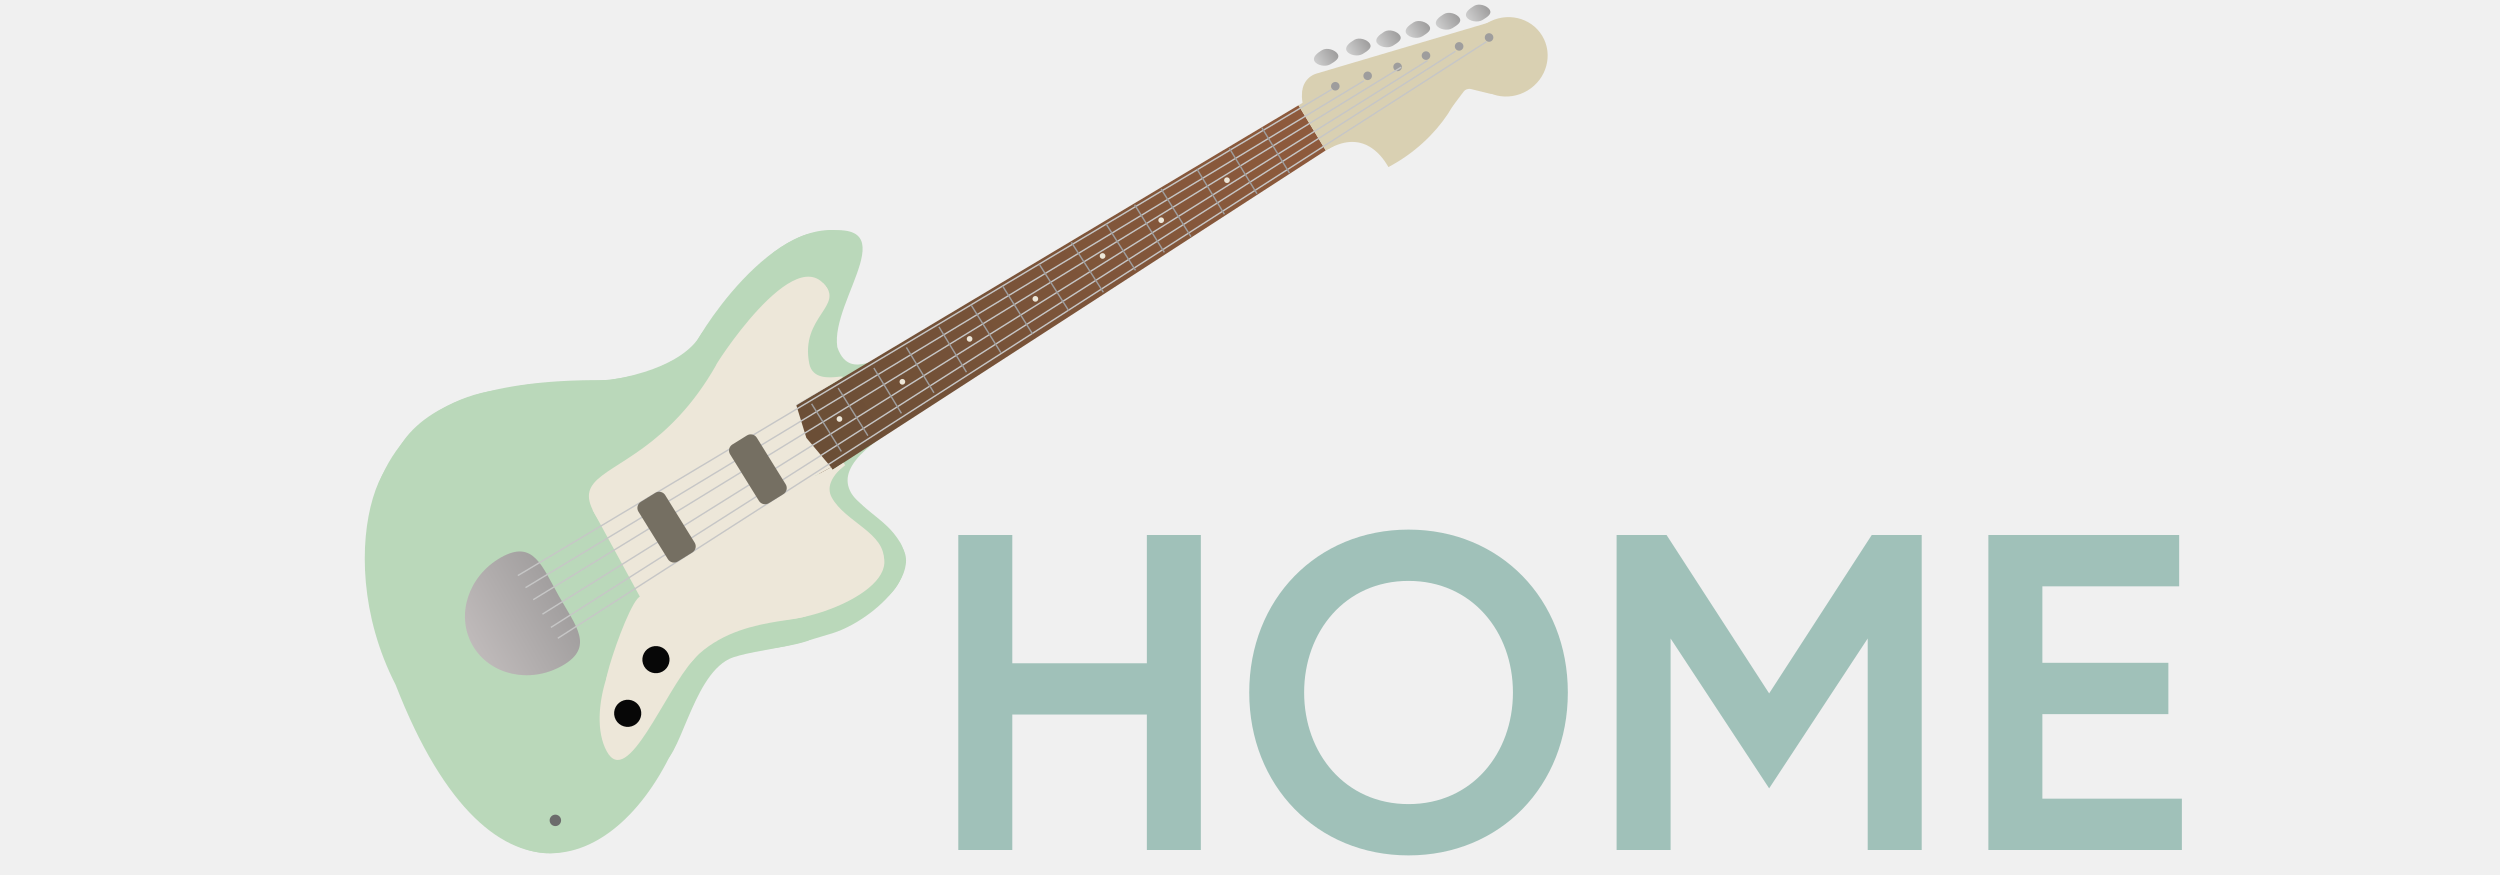
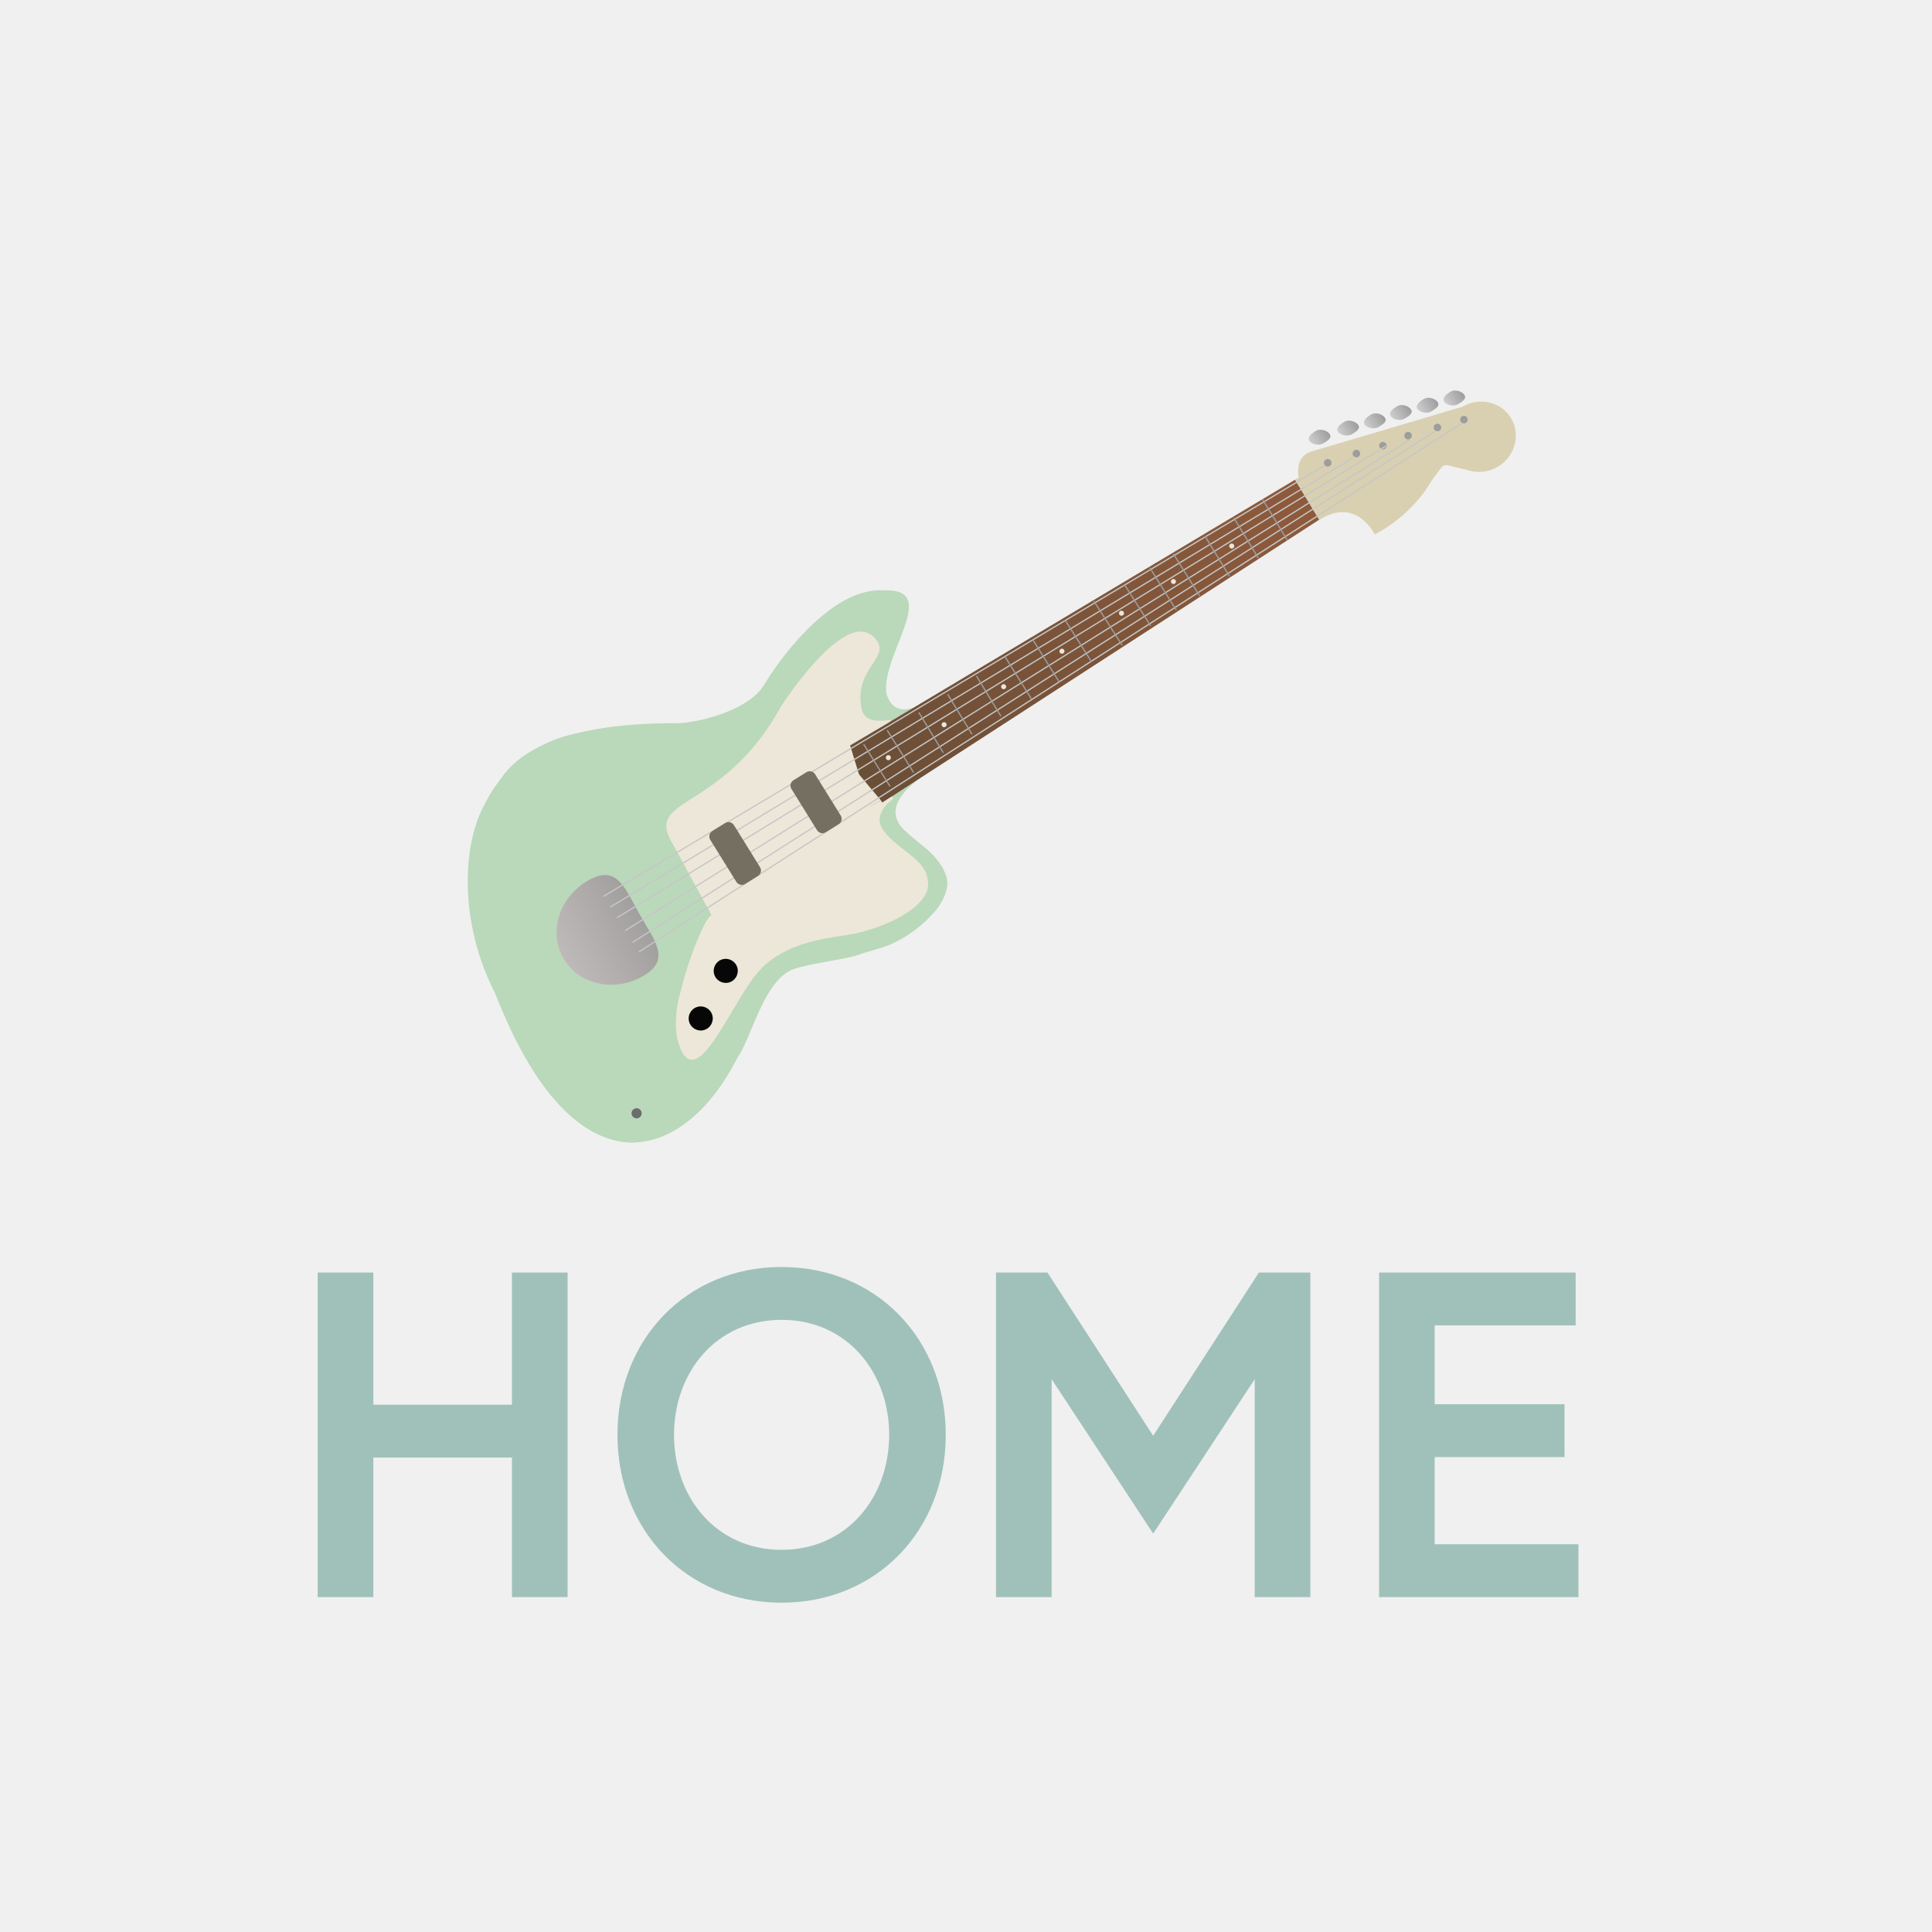
- <svg xmlns="http://www.w3.org/2000/svg" width="200" height="70" viewBox="0 0 200 70" fill="none">
-   <g clip-path="url(#clip0_118_3027)">
-     <path d="M91.748 53.06H80.984V42.8H76.664V68H80.984V57.164H91.748V68H96.068V42.8H91.748V53.06ZM112.683 42.368C105.339 42.368 99.939 47.948 99.939 55.4C99.939 62.852 105.339 68.432 112.683 68.432C120.027 68.432 125.427 62.852 125.427 55.4C125.427 47.948 120.027 42.368 112.683 42.368ZM112.683 64.328C107.607 64.328 104.331 60.26 104.331 55.4C104.331 50.54 107.607 46.472 112.683 46.472C117.759 46.472 121.035 50.54 121.035 55.4C121.035 60.26 117.759 64.328 112.683 64.328ZM129.328 42.8V68H133.648V51.08L141.532 63.068L149.416 51.08V68H153.736V42.8H149.74L141.532 55.472L133.324 42.8H129.328ZM163.39 46.904H174.334V42.8H159.07V68H174.55V63.896H163.39V57.128H173.47V53.024H163.39V46.904Z" fill="#A0C1B9" />
-     <ellipse cx="41.595" cy="43.373" rx="12.355" ry="12.012" transform="rotate(58.865 41.5954 43.3725)" fill="#BAD8BA" />
-     <path d="M49.126 65.353C43.828 66.474 45.837 57.032 43.686 53.47C41.534 49.908 38.801 51.609 42.046 49.649C45.291 47.689 55.354 42.696 57.505 46.258C59.657 49.819 52.021 64.74 49.126 65.353Z" fill="#BAD8BA" />
-     <path d="M54.627 58.087C50.423 69.38 39.502 74.975 31.653 54.791C25.97 43.723 31.368 31.642 35.036 37.712C40.873 37.862 50.761 37.749 54.289 43.59C57.818 49.43 54.067 54.616 54.627 58.087Z" fill="#BAD8BA" />
-     <ellipse cx="60.048" cy="27.348" rx="2.574" ry="2.46" transform="rotate(58.865 60.0481 27.3475)" fill="#BAD8BA" />
-     <path d="M54.382 37.296C50.843 36.58 42.165 30.599 48.796 30.402C54.443 29.464 55.732 27.282 55.937 26.958C58.811 22.411 58.039 35.343 62.124 32.001C61.388 35.642 57.922 38.012 54.382 37.296Z" fill="#BAD8BA" />
-     <path d="M58.119 38.203C52.441 41.633 44.977 39.679 41.449 33.838C36.813 28.486 48.028 32.337 53.706 28.907C61.532 31.463 52.926 30.38 53.375 33.116C55.308 39.633 63.797 34.772 58.119 38.203Z" fill="#BAD8BA" />
-     <path d="M62.107 49.893C60.335 44.415 36.498 51.416 32.97 45.576C29.442 39.736 28.41 29.62 50.366 30.457C60.045 36.304 63.784 29.882 67.312 35.723C71.708 36.141 65.379 35.287 62.107 49.893Z" fill="#BAD8BA" />
-     <path d="M60.957 49.318C56.199 52.193 49.677 59.406 46.988 45.662C43.176 37.139 31.876 34.142 42.337 35.641C55.025 33.523 62.279 21.859 65.236 26.753C71.712 47.098 63.299 38.481 60.957 49.318Z" fill="#BAD8BA" />
-     <path d="M66.582 50.665C57.919 53.359 60.08 51.295 58.316 48.374C56.552 45.454 57.423 41.697 60.262 39.981C63.102 38.266 66.234 39.137 67.999 42.058C76.692 42.954 70.802 49.353 66.582 50.665Z" fill="#BAD8BA" />
-     <path d="M70.508 48.093C65.074 51.375 61.96 43.677 60.196 40.757C58.432 37.836 56.883 38.481 66.12 37.178C69.065 41.279 70.674 41.176 72.034 43.429C72.833 44.75 72.26 47.034 70.508 48.093Z" fill="#BAD8BA" />
-     <path d="M47.764 65.975C45.022 70.505 39.019 67.869 35.491 62.029C31.963 56.188 33.706 48.673 39.384 45.243C45.062 41.813 52.526 43.767 56.053 49.607C58.345 58.046 51.735 55.29 47.764 65.975Z" fill="#BAD8BA" />
-     <path d="M66.132 31.224C65.496 31.608 64.72 31.703 63.976 31.488C60.845 34.751 66.79 18.597 68.449 18.798C61.996 16.081 55.057 28.157 55.654 27.596C55.81 26.838 62.361 26.418 62.997 26.034L64.564 28.629L66.132 31.224Z" fill="#BAD8BA" />
-     <ellipse cx="120.583" cy="4.546" rx="3.146" ry="3.26" transform="rotate(58.865 120.583 4.54598)" fill="#D9D0B2" />
-     <path d="M111.074 13.364C110.779 12.874 109.279 10.171 106.214 11.956C106.711 10.787 107.563 8.268 109.104 7.337C110.645 6.406 116.047 3.786 116.946 5.273C117.569 6.968 115.286 11.154 111.074 13.364Z" fill="#D9D0B2" />
-     <path d="M69.053 40.485C67.382 39.156 47.522 50.418 64.649 47.022C58.995 49.167 60.617 32.551 62.699 31.293C64.781 30.035 73.495 33.124 72.075 33.982C68.501 36.141 66.283 38.282 69.053 40.485Z" fill="#BAD8BA" />
-     <rect x="66.072" y="30.06" width="1.008" height="5.027" rx="0.458" transform="rotate(57.565 66.0721 30.0602)" fill="#C4C4C4" />
-     <path d="M68.543 30.569C65.623 32.333 60.816 28.287 60.403 24.727C58.459 21.51 63.701 18.793 64.897 18.671C73.103 16.989 66.394 23.915 66.984 27.768C68.064 30.992 71.269 27.118 68.543 30.569Z" fill="#BAD8BA" />
-     <path d="M103.88 8.423L106.06 12.032L65.711 38.16L62.635 33.069L103.88 8.423Z" fill="url(#paint0_linear_118_3027)" />
-     <rect x="121.341" y="1.141" width="3.965" height="18.306" rx="1.602" transform="rotate(73.5057 121.341 1.14087)" fill="#D9D0B2" />
-     <path d="M58.334 52.719C55.292 54.21 54.362 61.187 52.763 61.084C51.163 60.981 54.569 50.583 56.138 49.636C57.706 48.688 63.761 49.644 64.316 50.563C67.305 51.418 59.98 51.913 58.334 52.719Z" fill="#BAD8BA" />
-     <path d="M106.547 11.621C106.03 12.535 105.602 11.053 104.835 9.782C104.067 8.511 103.927 7.19 104.522 6.83C105.117 6.471 107.381 7.913 108.148 9.184C108.916 10.454 106.546 11.288 106.547 11.621Z" fill="#D9D0B2" />
-     <rect x="104.858" y="7.83" width="4.233" height="1.144" transform="rotate(58.865 104.858 7.83008)" fill="#D9D0B2" />
-     <path d="M115.637 4.252C115.778 3.896 116.223 3.776 116.524 4.014L119.643 6.482C120.125 6.863 119.749 7.632 119.152 7.486L117.676 7.125C117.454 7.071 117.22 7.154 117.083 7.338L116.259 8.436C116.103 8.643 115.827 8.72 115.587 8.623L114.665 8.25C114.374 8.133 114.232 7.802 114.348 7.51L115.637 4.252Z" fill="#D9D0B2" />
-     <path d="M106.439 5.138C106.034 5.383 105.359 5.23 105.163 4.906C104.967 4.582 105.353 4.257 105.759 4.012C106.165 3.767 106.82 3.997 107.016 4.322C107.212 4.646 106.845 4.893 106.439 5.138Z" fill="url(#paint1_linear_118_3027)" />
-     <path d="M109.017 4.316C108.611 4.561 107.937 4.409 107.741 4.084C107.545 3.76 107.931 3.435 108.336 3.19C108.742 2.945 109.397 3.175 109.593 3.5C109.789 3.824 109.422 4.071 109.017 4.316Z" fill="url(#paint2_linear_118_3027)" />
-     <path d="M111.428 3.661C111.022 3.906 110.348 3.754 110.152 3.429C109.956 3.105 110.342 2.78 110.748 2.535C111.153 2.29 111.808 2.521 112.004 2.845C112.2 3.17 111.833 3.416 111.428 3.661Z" fill="url(#paint3_linear_118_3027)" />
-     <path d="M113.78 2.908C113.374 3.153 112.7 3.001 112.504 2.677C112.308 2.352 112.694 2.027 113.1 1.782C113.505 1.537 114.16 1.768 114.356 2.093C114.552 2.417 114.185 2.663 113.78 2.908Z" fill="url(#paint4_linear_118_3027)" />
-     <path d="M116.191 2.254C115.785 2.499 115.111 2.347 114.915 2.022C114.719 1.698 115.105 1.373 115.511 1.128C115.916 0.883 116.571 1.114 116.767 1.438C116.963 1.762 116.597 2.009 116.191 2.254Z" fill="url(#paint5_linear_118_3027)" />
-     <path d="M118.602 1.599C118.197 1.844 117.522 1.692 117.326 1.368C117.13 1.043 117.516 0.718 117.922 0.473C118.328 0.228 118.983 0.459 119.179 0.783C119.375 1.108 119.008 1.354 118.602 1.599Z" fill="url(#paint6_linear_118_3027)" />
-     <path d="M63.555 38.405C64.463 45.778 60.181 45.256 57.28 51.342C38.78 33.694 49.726 42.537 57.306 29.182C56.829 29.816 63.788 18.688 66.26 23.225C65.007 27.77 59.529 31.017 63.555 38.405Z" fill="#EDE7D9" />
-     <path d="M65.441 31.361C62.885 32.839 57.908 36.003 60.24 32.786C59.489 29.014 65.314 22.218 65.876 22.675C67.632 24.473 63.991 25.321 64.743 29.093C65.233 31.554 70.051 28.696 65.441 31.361Z" fill="#EDE7D9" />
-     <path d="M63.606 32.095L64.508 35.03L66.486 37.379L63.844 38.819L60.964 33.535L63.606 32.095Z" fill="#EDE7D9" />
-     <path d="M70.698 44.831C69.752 45.346 67.71 44.283 66.831 42.671C65.953 41.059 59.508 42.389 67.374 37.383C68.435 36.708 65.662 38.187 66.54 39.799C67.6 41.745 70.85 42.666 70.698 44.831Z" fill="#EDE7D9" />
-     <path d="M61.901 49.459C50.835 45.214 60.96 48.664 59.723 46.394C58.486 44.124 59.214 41.341 61.349 40.178C63.483 39.015 65.647 42.595 70.378 43.824C72.667 47.209 63.746 50.166 61.901 49.459Z" fill="#EDE7D9" />
-     <rect x="64.147" y="36.115" width="5.126" height="2.897" transform="rotate(61.4134 64.1472 36.1151)" fill="#EDE7D9" />
-     <path d="M66.486 37.379L66.807 37.883L65.498 39.059L65.018 38.179L66.486 37.379Z" fill="#EDE7D9" />
-     <path d="M67.484 37.014L67.613 37.217L66.102 38.404L65.895 38.034L67.484 37.014Z" fill="#EDE7D9" />
-     <path d="M55.22 53.035C52.437 54.552 50.166 54.824 49.666 53.905C49.165 52.986 51.016 51.012 53.799 49.495C56.582 47.979 64.344 47.888 64.844 48.806C65.289 50.087 58.837 48.844 55.22 53.035Z" fill="#EDE7D9" />
-     <path d="M55.509 52.751C53.156 55.302 50.202 63.156 48.538 60.103C46.875 57.05 49.122 50.694 51.953 49.486C56.792 47.42 56.112 41.864 57.776 44.917C59.44 47.97 61.533 45.407 55.509 52.751Z" fill="#EDE7D9" />
-     <path d="M55.171 53.062C54.171 53.607 52.728 52.888 51.948 51.456C51.168 50.023 51.294 52.7 49.831 52.228C46.319 60.106 50.64 46.377 51.42 47.809C52.201 49.241 56.171 52.517 55.171 53.062Z" fill="#EDE7D9" />
-     <rect x="50.343" y="39.195" width="12.035" height="3.343" transform="rotate(61.4134 50.3434 39.1954)" fill="#EDE7D9" />
-     <path d="M44.976 53.259C42.364 54.738 39.15 53.998 37.795 51.607C36.441 49.216 37.46 46.078 40.071 44.599C42.682 43.12 43.359 45.297 44.713 47.689C46.068 50.08 47.587 51.78 44.976 53.259Z" fill="url(#paint7_linear_118_3027)" />
-     <circle cx="106.826" cy="6.9" r="0.343" transform="rotate(57.5046 106.826 6.89961)" fill="#9E9D9D" />
-     <circle cx="109.413" cy="6.065" r="0.343" transform="rotate(57.5046 109.413 6.06489)" fill="#9E9D9D" />
-     <circle cx="111.808" cy="5.353" r="0.343" transform="rotate(57.5046 111.808 5.35322)" fill="#9E9D9D" />
-     <circle cx="114.08" cy="4.449" r="0.343" transform="rotate(57.5046 114.08 4.44856)" fill="#9E9D9D" />
-     <circle cx="116.73" cy="3.71" r="0.343" transform="rotate(57.5046 116.73 3.7104)" fill="#9E9D9D" />
-     <circle cx="119.125" cy="2.999" r="0.343" transform="rotate(57.5046 119.125 2.99885)" fill="#9E9D9D" />
-     <line x1="106.565" y1="7.133" x2="41.428" y2="46.046" stroke="#C6C6C6" stroke-width="0.114" />
-     <line x1="109.119" y1="6.456" x2="42.042" y2="47.011" stroke="#C6C6C6" stroke-width="0.114" />
-     <line x1="112.093" y1="5.376" x2="42.657" y2="47.975" stroke="#C6C6C6" stroke-width="0.114" />
-     <line x1="114.199" y1="4.848" x2="43.395" y2="49.133" stroke="#C6C6C6" stroke-width="0.114" />
-     <line x1="116.436" y1="4.101" x2="44.072" y2="50.194" stroke="#C6C6C6" stroke-width="0.114" />
-     <line x1="118.928" y1="3.328" x2="44.625" y2="51.062" stroke="#C6C6C6" stroke-width="0.114" />
-     <line x1="100.956" y1="10.223" x2="103.16" y2="13.851" stroke="#9E9D9D" stroke-width="0.114" />
-     <line x1="98.353" y1="11.869" x2="100.557" y2="15.497" stroke="#9E9D9D" stroke-width="0.114" />
-     <line x1="95.749" y1="13.515" x2="97.953" y2="17.143" stroke="#9E9D9D" stroke-width="0.114" />
-     <line x1="92.893" y1="15.12" x2="95.274" y2="18.932" stroke="#9E9D9D" stroke-width="0.114" />
-     <line x1="90.769" y1="16.378" x2="93.149" y2="20.191" stroke="#9E9D9D" stroke-width="0.114" />
-     <line x1="88.493" y1="17.922" x2="90.84" y2="21.626" stroke="#9E9D9D" stroke-width="0.114" />
-     <line x1="85.712" y1="19.384" x2="88.27" y2="23.381" stroke="#9E9D9D" stroke-width="0.114" />
-     <line x1="83.143" y1="21.14" x2="85.49" y2="24.843" stroke="#9E9D9D" stroke-width="0.114" />
-     <line x1="80.212" y1="22.888" x2="82.593" y2="26.701" stroke="#9E9D9D" stroke-width="0.114" />
-     <line x1="77.684" y1="24.391" x2="80.065" y2="28.204" stroke="#9E9D9D" stroke-width="0.114" />
-     <line x1="75.115" y1="26.148" x2="77.319" y2="29.776" stroke="#9E9D9D" stroke-width="0.114" />
-     <line x1="72.512" y1="27.794" x2="74.716" y2="31.422" stroke="#9E9D9D" stroke-width="0.114" />
-     <line x1="69.908" y1="29.44" x2="72.112" y2="33.068" stroke="#9E9D9D" stroke-width="0.114" />
-     <line x1="67.052" y1="31.044" x2="69.433" y2="34.857" stroke="#9E9D9D" stroke-width="0.114" />
-     <line x1="64.927" y1="32.303" x2="67.308" y2="36.115" stroke="#9E9D9D" stroke-width="0.114" />
-     <rect x="58.105" y="35.859" width="2.517" height="5.526" rx="0.572" transform="rotate(-31.8061 58.1052 35.8591)" fill="#756F62" />
-     <rect x="50.776" y="40.451" width="2.517" height="5.614" rx="0.572" transform="rotate(-31.8061 50.7755 40.4509)" fill="#756F62" />
-     <circle cx="50.216" cy="57.066" r="1.087" transform="rotate(-17.241 50.2158 57.0663)" fill="#070707" />
-     <circle cx="44.429" cy="65.63" r="0.458" transform="rotate(-17.241 44.429 65.6296)" fill="#6C6C6C" />
-     <circle cx="52.476" cy="52.771" r="1.087" transform="rotate(-17.241 52.4763 52.7714)" fill="#070707" />
-     <circle cx="98.158" cy="14.414" r="0.229" fill="#EDE7D9" />
-     <circle cx="92.896" cy="17.617" r="0.229" fill="#EDE7D9" />
-     <circle cx="88.206" cy="20.477" r="0.229" fill="#EDE7D9" />
-     <circle cx="82.829" cy="23.909" r="0.229" fill="#EDE7D9" />
-     <circle cx="77.567" cy="27.112" r="0.229" fill="#EDE7D9" />
-     <circle cx="72.19" cy="30.544" r="0.229" fill="#EDE7D9" />
-     <circle cx="67.157" cy="33.518" r="0.229" fill="#EDE7D9" />
-   </g>
+ <svg xmlns="http://www.w3.org/2000/svg" width="150" height="150" viewBox="0 0 150 150" fill="none">
+   <path d="M39.748 109.06H28.984V98.8H24.664V124H28.984V113.164H39.748V124H44.068V98.8H39.748V109.06ZM60.683 98.368C53.339 98.368 47.939 103.948 47.939 111.4C47.939 118.852 53.339 124.432 60.683 124.432C68.027 124.432 73.427 118.852 73.427 111.4C73.427 103.948 68.027 98.368 60.683 98.368ZM60.683 120.328C55.607 120.328 52.331 116.26 52.331 111.4C52.331 106.54 55.607 102.472 60.683 102.472C65.759 102.472 69.035 106.54 69.035 111.4C69.035 116.26 65.759 120.328 60.683 120.328ZM77.328 98.8V124H81.648V107.08L89.532 119.068L97.416 107.08V124H101.736V98.8H97.74L89.532 111.472L81.324 98.8H77.328ZM111.39 102.904H122.334V98.8H107.07V124H122.55V119.896H111.39V113.128H121.47V109.024H111.39V102.904Z" fill="#A0C1B9" />
+   <ellipse cx="46.991" cy="67.297" rx="10.624" ry="10.329" transform="rotate(58.865 46.9906 67.2971)" fill="#BAD8BA" />
+   <path d="M53.467 86.198C48.911 87.162 50.638 79.043 48.788 75.98C46.938 72.918 44.588 74.38 47.378 72.695C50.168 71.009 58.822 66.716 60.672 69.778C62.522 72.841 55.956 85.671 53.467 86.198Z" fill="#BAD8BA" />
+   <path d="M58.197 79.95C54.582 89.662 45.191 94.473 38.441 77.116C33.554 67.599 38.196 57.209 41.35 62.43C46.369 62.558 54.873 62.461 57.907 67.484C60.941 72.506 57.716 76.966 58.197 79.95Z" fill="#BAD8BA" />
+   <ellipse cx="62.859" cy="53.517" rx="2.213" ry="2.115" transform="rotate(58.865 62.8586 53.5168)" fill="#BAD8BA" />
+   <path d="M57.986 62.072C54.943 61.456 47.481 56.313 53.183 56.144C58.039 55.336 59.147 53.46 59.323 53.182C61.795 49.271 61.131 60.393 64.644 57.519C64.011 60.649 61.03 62.688 57.986 62.072Z" fill="#BAD8BA" />
+   <path d="M61.2 62.851C56.317 65.801 49.899 64.121 46.865 59.098C42.878 54.496 52.522 57.807 57.405 54.857C64.135 57.056 56.734 56.125 57.12 58.477C58.782 64.082 66.082 59.902 61.2 62.851Z" fill="#BAD8BA" />
+   <path d="M64.629 72.904C63.105 68.194 42.607 74.214 39.573 69.192C36.539 64.169 35.652 55.471 54.532 56.19C62.856 61.218 66.072 55.696 69.105 60.719C72.886 61.079 67.443 60.344 64.629 72.904Z" fill="#BAD8BA" />
+   <path d="M63.641 72.41C59.548 74.882 53.94 81.085 51.627 69.266C48.35 61.937 38.633 59.359 47.629 60.648C58.539 58.827 64.777 48.797 67.319 53.006C72.888 70.501 65.654 63.091 63.641 72.41Z" fill="#BAD8BA" />
+   <path d="M68.478 73.568C61.028 75.885 62.886 74.109 61.369 71.598C59.852 69.087 60.602 65.856 63.043 64.381C65.484 62.906 68.178 63.655 69.695 66.166C77.171 66.937 72.106 72.439 68.478 73.568Z" fill="#BAD8BA" />
+   <path d="M71.853 71.356C67.18 74.179 64.503 67.559 62.986 65.048C61.469 62.536 60.137 63.091 68.08 61.97C70.613 65.497 71.996 65.409 73.166 67.345C73.852 68.482 73.36 70.446 71.853 71.356Z" fill="#BAD8BA" />
+   <path d="M52.296 86.733C49.937 90.629 44.775 88.362 41.741 83.34C38.707 78.318 40.206 71.855 45.089 68.906C49.972 65.956 56.39 67.636 59.424 72.659C61.394 79.915 55.71 77.545 52.296 86.733Z" fill="#BAD8BA" />
+   <path d="M68.09 56.85C67.543 57.181 66.876 57.262 66.237 57.078C63.544 59.883 68.656 45.992 70.083 46.165C64.534 43.828 58.567 54.213 59.08 53.73C59.214 53.078 64.847 52.718 65.394 52.387L66.742 54.619L68.09 56.85Z" fill="#BAD8BA" />
+   <ellipse cx="114.914" cy="33.909" rx="2.705" ry="2.804" transform="rotate(58.865 114.914 33.9092)" fill="#D9D0B2" />
+   <path d="M106.737 41.492C106.483 41.071 105.194 38.746 102.558 40.281C102.985 39.276 103.718 37.11 105.043 36.309C106.368 35.508 111.014 33.255 111.786 34.534C112.322 35.992 110.359 39.591 106.737 41.492Z" fill="#D9D0B2" />
+   <path d="M70.602 64.814C69.165 63.671 52.087 73.355 66.815 70.435C61.953 72.28 63.347 57.991 65.138 56.91C66.928 55.828 74.421 58.484 73.201 59.222C70.127 61.078 68.22 62.92 70.602 64.814Z" fill="#BAD8BA" />
+   <rect x="68.039" y="55.849" width="0.867" height="4.323" rx="0.393" transform="rotate(57.565 68.0388 55.8495)" fill="#C4C4C4" />
+   <path d="M70.163 56.287C67.652 57.804 63.519 54.325 63.164 51.264C61.492 48.497 66 46.16 67.029 46.056C74.085 44.609 68.316 50.565 68.823 53.879C69.751 56.651 72.508 53.319 70.163 56.287Z" fill="#BAD8BA" />
+   <path d="M100.551 37.244L102.425 40.347L67.728 62.815L65.083 58.437L100.551 37.244Z" fill="url(#paint0_linear_147_4190)" />
+   <rect x="115.566" y="30.981" width="3.409" height="15.742" rx="1.377" transform="rotate(73.5057 115.566 30.981)" fill="#D9D0B2" />
+   <path d="M61.385 75.335C58.769 76.617 57.969 82.617 56.594 82.528C55.218 82.439 58.147 73.498 59.496 72.683C60.845 71.868 66.051 72.69 66.529 73.481C69.099 74.216 62.8 74.641 61.385 75.335Z" fill="#BAD8BA" />
+   <path d="M102.844 39.993C102.399 40.779 102.032 39.505 101.372 38.412C100.711 37.319 100.591 36.183 101.103 35.874C101.614 35.565 103.561 36.804 104.221 37.897C104.881 38.99 102.843 39.707 102.844 39.993Z" fill="#D9D0B2" />
+   <rect x="101.392" y="36.733" width="3.64" height="0.984" transform="rotate(58.865 101.392 36.7333)" fill="#D9D0B2" />
+   <path d="M110.661 33.657C110.782 33.35 111.165 33.247 111.424 33.452L114.106 35.574C114.52 35.902 114.197 36.563 113.684 36.438L112.414 36.127C112.223 36.08 112.022 36.152 111.904 36.31L111.195 37.254C111.062 37.432 110.825 37.498 110.618 37.415L109.825 37.095C109.575 36.994 109.453 36.709 109.552 36.458L110.661 33.657Z" fill="#D9D0B2" />
+   <path d="M102.752 34.418C102.403 34.629 101.823 34.498 101.654 34.219C101.486 33.94 101.818 33.66 102.167 33.45C102.515 33.239 103.079 33.437 103.247 33.716C103.416 33.995 103.1 34.207 102.752 34.418Z" fill="url(#paint1_linear_147_4190)" />
+   <path d="M104.968 33.711C104.619 33.922 104.039 33.791 103.871 33.512C103.702 33.233 104.034 32.953 104.383 32.743C104.732 32.532 105.295 32.73 105.463 33.01C105.632 33.289 105.317 33.501 104.968 33.711Z" fill="url(#paint2_linear_147_4190)" />
+   <path d="M107.041 33.148C106.693 33.359 106.113 33.228 105.944 32.949C105.776 32.67 106.108 32.391 106.456 32.18C106.805 31.969 107.368 32.168 107.537 32.447C107.705 32.726 107.39 32.938 107.041 33.148Z" fill="url(#paint3_linear_147_4190)" />
+   <path d="M109.064 32.501C108.715 32.712 108.135 32.581 107.967 32.302C107.798 32.023 108.13 31.744 108.479 31.533C108.828 31.322 109.391 31.52 109.559 31.799C109.728 32.078 109.413 32.29 109.064 32.501Z" fill="url(#paint4_linear_147_4190)" />
+   <path d="M111.137 31.938C110.789 32.149 110.209 32.018 110.04 31.739C109.872 31.46 110.204 31.18 110.552 30.97C110.901 30.759 111.464 30.957 111.633 31.236C111.801 31.516 111.486 31.727 111.137 31.938Z" fill="url(#paint5_linear_147_4190)" />
+   <path d="M113.211 31.375C112.862 31.586 112.282 31.455 112.114 31.176C111.945 30.897 112.277 30.618 112.626 30.407C112.975 30.196 113.538 30.395 113.706 30.674C113.875 30.953 113.559 31.165 113.211 31.375Z" fill="url(#paint6_linear_147_4190)" />
+   <path d="M65.874 63.025C66.655 69.365 62.973 68.917 60.478 74.15C44.569 58.975 53.983 66.578 60.5 55.094C60.091 55.639 66.075 46.07 68.201 49.972C67.123 53.88 62.412 56.672 65.874 63.025Z" fill="#EDE7D9" />
+   <path d="M67.496 56.968C65.298 58.239 61.018 60.96 63.023 58.194C62.377 54.95 67.387 49.106 67.87 49.498C69.38 51.044 66.249 51.774 66.895 55.018C67.317 57.134 71.46 54.676 67.496 56.968Z" fill="#EDE7D9" />
+   <path d="M65.918 57.599L66.694 60.123L68.394 62.143L66.123 63.381L63.647 58.837L65.918 57.599Z" fill="#EDE7D9" />
+   <path d="M72.017 68.551C71.203 68.994 69.447 68.08 68.692 66.694C67.936 65.308 62.395 66.451 69.158 62.147C70.071 61.566 67.686 62.838 68.441 64.224C69.353 65.898 72.148 66.689 72.017 68.551Z" fill="#EDE7D9" />
+   <path d="M64.451 72.531C54.936 68.88 63.642 71.847 62.579 69.895C61.515 67.944 62.141 65.55 63.977 64.55C65.812 63.55 67.674 66.628 71.742 67.685C73.71 70.596 66.038 73.139 64.451 72.531Z" fill="#EDE7D9" />
+   <rect x="66.383" y="61.056" width="4.408" height="2.491" transform="rotate(61.4134 66.3835 61.0563)" fill="#EDE7D9" />
+   <path d="M68.394 62.143L68.67 62.577L67.545 63.588L67.132 62.831L68.394 62.143Z" fill="#EDE7D9" />
+   <path d="M69.253 61.83L69.363 62.004L68.064 63.024L67.887 62.706L69.253 61.83Z" fill="#EDE7D9" />
+   <path d="M58.707 75.606C56.314 76.911 54.361 77.144 53.931 76.354C53.5 75.564 55.091 73.866 57.484 72.562C59.878 71.258 66.553 71.18 66.983 71.97C67.365 73.071 61.817 72.002 58.707 75.606Z" fill="#EDE7D9" />
+   <path d="M58.956 75.362C56.932 77.556 54.392 84.31 52.961 81.684C51.53 79.059 53.463 73.593 55.898 72.554C60.059 70.778 59.474 66 60.905 68.625C62.336 71.251 64.136 69.047 58.956 75.362Z" fill="#EDE7D9" />
+   <path d="M58.665 75.629C57.805 76.098 56.564 75.479 55.893 74.248C55.222 73.016 55.331 75.318 54.073 74.912C51.053 81.687 54.768 69.881 55.439 71.112C56.11 72.344 59.525 75.161 58.665 75.629Z" fill="#EDE7D9" />
+   <rect x="54.513" y="63.705" width="10.349" height="2.875" transform="rotate(61.4134 54.5133 63.7051)" fill="#EDE7D9" />
+   <path d="M49.897 75.799C47.652 77.071 44.887 76.435 43.723 74.378C42.558 72.322 43.434 69.624 45.68 68.352C47.925 67.08 48.507 68.953 49.672 71.009C50.836 73.065 52.143 74.527 49.897 75.799Z" fill="url(#paint7_linear_147_4190)" />
+   <circle cx="103.084" cy="35.933" r="0.295" transform="rotate(57.5046 103.084 35.9331)" fill="#9E9D9D" />
+   <circle cx="105.309" cy="35.215" r="0.295" transform="rotate(57.5046 105.309 35.2154)" fill="#9E9D9D" />
+   <circle cx="107.369" cy="34.603" r="0.295" transform="rotate(57.5046 107.369 34.6034)" fill="#9E9D9D" />
+   <circle cx="109.322" cy="33.825" r="0.295" transform="rotate(57.5046 109.322 33.8255)" fill="#9E9D9D" />
+   <circle cx="111.601" cy="33.191" r="0.295" transform="rotate(57.5046 111.601 33.1907)" fill="#9E9D9D" />
+   <circle cx="113.66" cy="32.579" r="0.295" transform="rotate(57.5046 113.66 32.5788)" fill="#9E9D9D" />
+   <line x1="102.86" y1="36.134" x2="46.846" y2="69.596" stroke="#C6C6C6" stroke-width="0.098" />
+   <line x1="105.056" y1="35.552" x2="47.375" y2="70.426" stroke="#C6C6C6" stroke-width="0.098" />
+   <line x1="107.613" y1="34.623" x2="47.904" y2="71.255" stroke="#C6C6C6" stroke-width="0.098" />
+   <line x1="109.424" y1="34.169" x2="48.538" y2="72.251" stroke="#C6C6C6" stroke-width="0.098" />
+   <line x1="111.348" y1="33.527" x2="49.12" y2="73.163" stroke="#C6C6C6" stroke-width="0.098" />
+   <line x1="113.491" y1="32.862" x2="49.596" y2="73.91" stroke="#C6C6C6" stroke-width="0.098" />
+   <line x1="98.036" y1="38.791" x2="99.931" y2="41.911" stroke="#9E9D9D" stroke-width="0.098" />
+   <line x1="95.798" y1="40.206" x2="97.693" y2="43.326" stroke="#9E9D9D" stroke-width="0.098" />
+   <line x1="93.559" y1="41.622" x2="95.454" y2="44.742" stroke="#9E9D9D" stroke-width="0.098" />
+   <line x1="91.103" y1="43.002" x2="93.15" y2="46.28" stroke="#9E9D9D" stroke-width="0.098" />
+   <line x1="89.276" y1="44.084" x2="91.323" y2="47.362" stroke="#9E9D9D" stroke-width="0.098" />
+   <line x1="87.319" y1="45.412" x2="89.337" y2="48.596" stroke="#9E9D9D" stroke-width="0.098" />
+   <line x1="84.928" y1="46.669" x2="87.127" y2="50.106" stroke="#9E9D9D" stroke-width="0.098" />
+   <line x1="82.718" y1="48.179" x2="84.737" y2="51.363" stroke="#9E9D9D" stroke-width="0.098" />
+   <line x1="80.198" y1="49.682" x2="82.246" y2="52.961" stroke="#9E9D9D" stroke-width="0.098" />
+   <line x1="78.024" y1="50.975" x2="80.072" y2="54.253" stroke="#9E9D9D" stroke-width="0.098" />
+   <line x1="75.815" y1="52.485" x2="77.71" y2="55.605" stroke="#9E9D9D" stroke-width="0.098" />
+   <line x1="73.576" y1="53.901" x2="75.472" y2="57.02" stroke="#9E9D9D" stroke-width="0.098" />
+   <line x1="71.338" y1="55.316" x2="73.233" y2="58.436" stroke="#9E9D9D" stroke-width="0.098" />
+   <line x1="68.882" y1="56.696" x2="70.929" y2="59.974" stroke="#9E9D9D" stroke-width="0.098" />
+   <line x1="67.054" y1="57.778" x2="69.102" y2="61.057" stroke="#9E9D9D" stroke-width="0.098" />
+   <rect x="61.188" y="60.836" width="2.164" height="4.752" rx="0.492" transform="rotate(-31.8061 61.1878 60.8361)" fill="#756F62" />
+   <rect x="54.885" y="64.785" width="2.164" height="4.827" rx="0.492" transform="rotate(-31.8061 54.8848 64.7847)" fill="#756F62" />
+   <circle cx="54.404" cy="79.073" r="0.935" transform="rotate(-17.241 54.4036 79.0727)" fill="#070707" />
+   <circle cx="49.427" cy="86.436" r="0.393" transform="rotate(-17.241 49.4273 86.4365)" fill="#6C6C6C" />
+   <circle cx="56.347" cy="75.379" r="0.935" transform="rotate(-17.241 56.3474 75.3794)" fill="#070707" />
+   <circle cx="95.631" cy="42.395" r="0.197" fill="#EDE7D9" />
+   <circle cx="91.105" cy="45.149" r="0.197" fill="#EDE7D9" />
+   <circle cx="87.072" cy="47.609" r="0.197" fill="#EDE7D9" />
+   <circle cx="82.449" cy="50.56" r="0.197" fill="#EDE7D9" />
+   <circle cx="77.924" cy="53.314" r="0.197" fill="#EDE7D9" />
+   <circle cx="73.3" cy="56.265" r="0.197" fill="#EDE7D9" />
+   <circle cx="68.972" cy="58.823" r="0.197" fill="#EDE7D9" />
  <defs>
-     <linearGradient id="paint0_linear_118_3027" x1="105.299" y1="10.772" x2="64.173" y2="35.614" gradientUnits="userSpaceOnUse">
+     <linearGradient id="paint0_linear_147_4190" x1="101.771" y1="39.263" x2="66.406" y2="60.626" gradientUnits="userSpaceOnUse">
      <stop stop-color="#8E5A3C" />
      <stop offset="1" stop-color="#6A4E36" />
    </linearGradient>
-     <linearGradient id="paint1_linear_118_3027" x1="106.882" y1="4.101" x2="105.267" y2="5.077" gradientUnits="userSpaceOnUse">
+     <linearGradient id="paint1_linear_147_4190" x1="103.133" y1="33.527" x2="101.743" y2="34.366" gradientUnits="userSpaceOnUse">
      <stop stop-color="#9E9D9D" />
      <stop offset="1" stop-color="#CECECE" />
    </linearGradient>
-     <linearGradient id="paint2_linear_118_3027" x1="109.46" y1="3.279" x2="107.844" y2="4.255" gradientUnits="userSpaceOnUse">
+     <linearGradient id="paint2_linear_147_4190" x1="105.349" y1="32.82" x2="103.96" y2="33.659" gradientUnits="userSpaceOnUse">
      <stop stop-color="#9E9D9D" />
      <stop offset="1" stop-color="#CECECE" />
    </linearGradient>
-     <linearGradient id="paint3_linear_118_3027" x1="111.871" y1="2.625" x2="110.255" y2="3.601" gradientUnits="userSpaceOnUse">
+     <linearGradient id="paint3_linear_147_4190" x1="107.422" y1="32.257" x2="106.033" y2="33.096" gradientUnits="userSpaceOnUse">
      <stop stop-color="#9E9D9D" />
      <stop offset="1" stop-color="#CECECE" />
    </linearGradient>
-     <linearGradient id="paint4_linear_118_3027" x1="114.223" y1="1.872" x2="112.607" y2="2.848" gradientUnits="userSpaceOnUse">
+     <linearGradient id="paint4_linear_147_4190" x1="109.445" y1="31.61" x2="108.056" y2="32.449" gradientUnits="userSpaceOnUse">
      <stop stop-color="#9E9D9D" />
      <stop offset="1" stop-color="#CECECE" />
    </linearGradient>
-     <linearGradient id="paint5_linear_118_3027" x1="116.634" y1="1.218" x2="115.019" y2="2.194" gradientUnits="userSpaceOnUse">
+     <linearGradient id="paint5_linear_147_4190" x1="111.518" y1="31.047" x2="110.129" y2="31.886" gradientUnits="userSpaceOnUse">
      <stop stop-color="#9E9D9D" />
      <stop offset="1" stop-color="#CECECE" />
    </linearGradient>
-     <linearGradient id="paint6_linear_118_3027" x1="119.045" y1="0.563" x2="117.43" y2="1.539" gradientUnits="userSpaceOnUse">
+     <linearGradient id="paint6_linear_147_4190" x1="113.592" y1="30.484" x2="112.203" y2="31.323" gradientUnits="userSpaceOnUse">
      <stop stop-color="#9E9D9D" />
      <stop offset="1" stop-color="#CECECE" />
    </linearGradient>
-     <linearGradient id="paint7_linear_118_3027" x1="44.738" y1="47.675" x2="37.795" y2="51.607" gradientUnits="userSpaceOnUse">
+     <linearGradient id="paint7_linear_147_4190" x1="49.693" y1="70.997" x2="43.723" y2="74.378" gradientUnits="userSpaceOnUse">
      <stop stop-color="#A29F9F" />
      <stop offset="1" stop-color="#BFBABA" />
    </linearGradient>
-     <clipPath id="clip0_118_3027">
-       <rect width="200" height="70" fill="white" />
-     </clipPath>
  </defs>
</svg>
